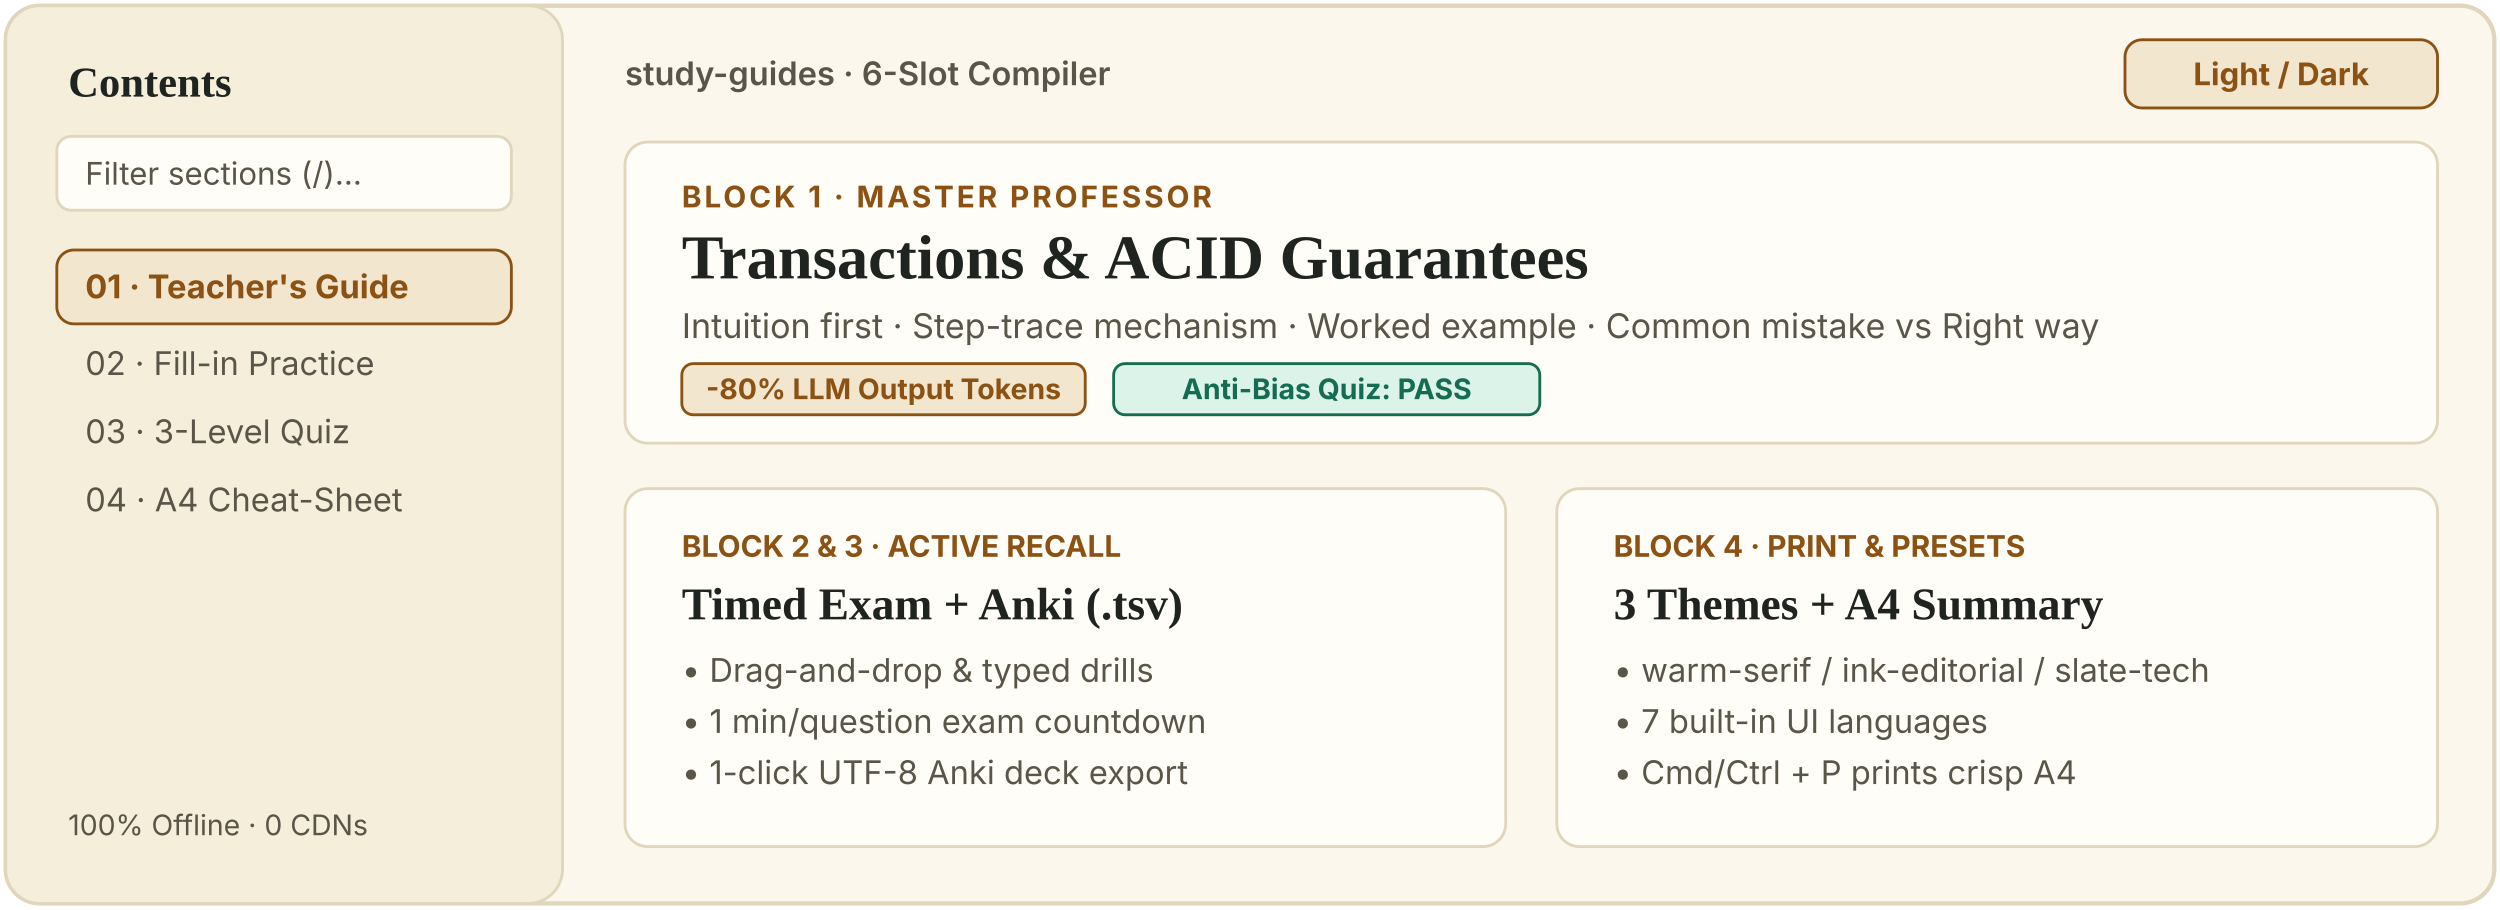
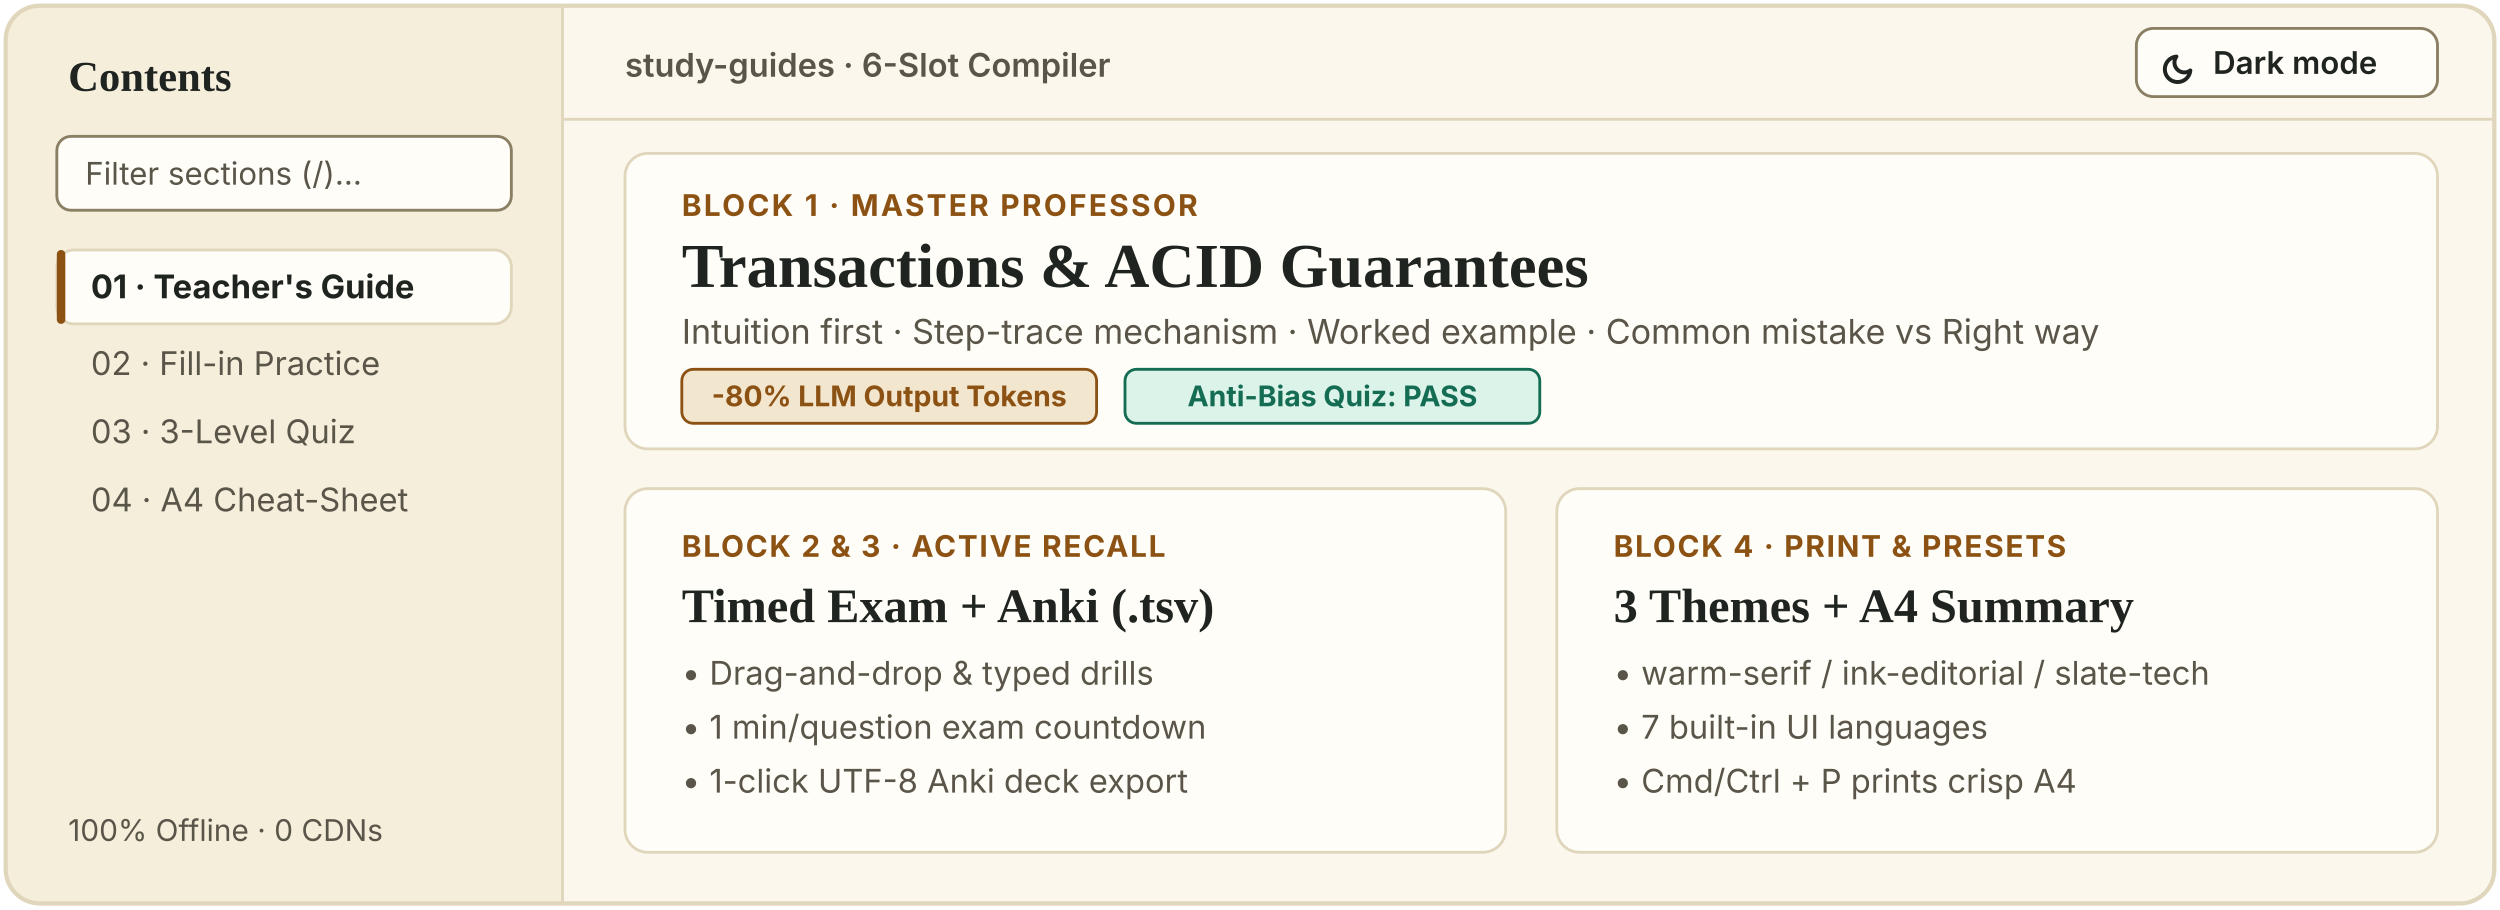
<svg xmlns="http://www.w3.org/2000/svg" viewBox="0 0 880 320" width="100%" role="img" aria-label="Study Guides interactive HTML preview: Light and Dark mode, 4-block pedagogy, Timed Exam and Anki export">
+   <defs>
+     <clipPath id="winClip">
+       <rect x="2" y="2" width="876" height="316" rx="12" />
+     </clipPath>
+   </defs>
  <style>
-     .bg-frame { fill: #fbf7ec; stroke: #dfd6bc; stroke-width: 1.5; animation: themeBg 8s ease-in-out infinite; }
-     .sidebar { fill: #f4eedb; stroke: #dfd6bc; stroke-width: 1; animation: themeSide 8s ease-in-out infinite; }
-     .card { fill: #fffdf7; stroke: #dfd6bc; stroke-width: 1; animation: themeCard 8s ease-in-out infinite; }
-     .ink { fill: #1f2421; font-family: -apple-system, BlinkMacSystemFont, "Segoe UI", sans-serif; animation: themeInk 8s ease-in-out infinite; }
+     .sans { font-family: -apple-system, BlinkMacSystemFont, "Segoe UI", system-ui, sans-serif; }
    .serif { font-family: "Times New Roman", Georgia, serif; }
-     .muted { fill: #5a5549; font-family: -apple-system, BlinkMacSystemFont, "Segoe UI", sans-serif; animation: themeMuted 8s ease-in-out infinite; }
-     .accent { fill: #8c5214; font-family: -apple-system, BlinkMacSystemFont, "Segoe UI", sans-serif; animation: themeAccent 8s ease-in-out infinite; }
-     .pill-bg { fill: #f3e6cf; stroke: #8c5214; stroke-width: 1; animation: themePill 8s ease-in-out infinite; }
-     .ok-bg { fill: #dcf3ea; stroke: #146c53; stroke-width: 1; }
-     .ok-ink { fill: #146c53; font-family: -apple-system, BlinkMacSystemFont, "Segoe UI", sans-serif; }
-     @keyframes themeBg { 0%, 42%, 100% { fill: #fbf7ec; stroke: #dfd6bc; } 50%, 92% { fill: #141310; stroke: #3a342a; } }
-     @keyframes themeSide { 0%, 42%, 100% { fill: #f4eedb; stroke: #dfd6bc; } 50%, 92% { fill: #26231d; stroke: #3a342a; } }
-     @keyframes themeCard { 0%, 42%, 100% { fill: #fffdf7; stroke: #dfd6bc; } 50%, 92% { fill: #1d1b17; stroke: #3a342a; } }
-     @keyframes themeInk { 0%, 42%, 100% { fill: #1f2421; } 50%, 92% { fill: #ede8dc; } }
-     @keyframes themeMuted { 0%, 42%, 100% { fill: #5a5549; } 50%, 92% { fill: #aba392; } }
-     @keyframes themeAccent { 0%, 42%, 100% { fill: #8c5214; } 50%, 92% { fill: #e5a94c; } }
-     @keyframes themePill { 0%, 42%, 100% { fill: #f3e6cf; stroke: #8c5214; } 50%, 92% { fill: #2e2414; stroke: #e5a94c; } }
+     .scene-dark { opacity: 0; animation: crossfadeDark 8s ease-in-out infinite; }
+     @keyframes crossfadeDark {
+       0%, 40%, 100% { opacity: 0; }
+       50%, 90% { opacity: 1; }
+     }
+     @media (prefers-reduced-motion: reduce) {
+       .scene-dark { animation: none; opacity: 0; }
+     }
  </style>
-   <rect class="bg-frame" x="2" y="2" width="876" height="316" rx="12" />
-   <rect class="sidebar" x="2" y="2" width="196" height="316" rx="12" />
-   <text class="ink serif" x="24" y="34" font-size="15" font-weight="700">Contents</text>
-   <rect class="card" x="20" y="48" width="160" height="26" rx="5" />
-   <text class="muted" x="30" y="65" font-size="11">Filter sections (/)...</text>
-   <rect class="pill-bg" x="20" y="88" width="160" height="26" rx="6" />
-   <text class="accent" x="30" y="105" font-size="11.5" font-weight="700">01 · Teacher's Guide</text>
-   <text class="muted" x="30" y="132" font-size="11.5">02 · Fill-in Practice</text>
-   <text class="muted" x="30" y="156" font-size="11.5">03 · 3-Level Quiz</text>
-   <text class="muted" x="30" y="180" font-size="11.5">04 · A4 Cheat-Sheet</text>
-   <text class="muted" x="24" y="294" font-size="10">100% Offline · 0 CDNs</text>
-   <text class="muted" x="220" y="30" font-size="11.5" font-weight="600">study-guides · 6-Slot Compiler</text>
-   <rect class="pill-bg" x="748" y="14" width="110" height="24" rx="6" />
-   <text class="accent" x="803" y="30" font-size="11" font-weight="700" text-anchor="middle">Light / Dark</text>
-   <rect class="card" x="220" y="50" width="638" height="106" rx="8" />
-   <text class="accent" x="240" y="73" font-size="10.5" font-weight="700" letter-spacing="1">BLOCK 1 · MASTER PROFESSOR</text>
-   <text class="ink serif" x="240" y="98" font-size="22" font-weight="700">Transactions &amp; ACID Guarantees</text>
-   <text class="muted" x="240" y="119" font-size="12">Intuition first · Step-trace mechanism · Worked example · Common mistake vs Right way</text>
-   <rect class="pill-bg" x="240" y="128" width="142" height="18" rx="4" />
-   <text class="accent" x="311" y="140.5" font-size="10" font-weight="700" text-anchor="middle">-80% LLM Output Tokens</text>
-   <rect class="ok-bg" x="392" y="128" width="150" height="18" rx="4" />
-   <text class="ok-ink" x="467" y="140.5" font-size="10" font-weight="700" text-anchor="middle">Anti-Bias Quiz: PASS</text>
-   <rect class="card" x="220" y="172" width="310" height="126" rx="8" />
-   <text class="accent" x="240" y="196" font-size="10.5" font-weight="700">BLOCK 2 &amp; 3 · ACTIVE RECALL</text>
-   <text class="ink serif" x="240" y="218" font-size="16" font-weight="700">Timed Exam + Anki (.tsv)</text>
-   <text class="muted" x="240" y="240" font-size="11.5">• Drag-and-drop &amp; typed drills</text>
-   <text class="muted" x="240" y="258" font-size="11.5">• 1 min/question exam countdown</text>
-   <text class="muted" x="240" y="276" font-size="11.5">• 1-click UTF-8 Anki deck export</text>
-   <rect class="card" x="548" y="172" width="310" height="126" rx="8" />
-   <text class="accent" x="568" y="196" font-size="10.5" font-weight="700">BLOCK 4 · PRINT &amp; PRESETS</text>
-   <text class="ink serif" x="568" y="218" font-size="16" font-weight="700">3 Themes + A4 Summary</text>
-   <text class="muted" x="568" y="240" font-size="11.5">• warm-serif / ink-editorial / slate-tech</text>
-   <text class="muted" x="568" y="258" font-size="11.5">• 7 built-in UI languages</text>
-   <text class="muted" x="568" y="276" font-size="11.5">• Cmd/Ctrl + P prints crisp A4</text>
+   <g class="scene-light" clip-path="url(#winClip)">
+     <rect x="2" y="2" width="876" height="316" fill="#fbf7ec" />
+     <rect x="2" y="2" width="196" height="316" fill="#f4eedb" />
+     <line x1="198" y1="2" x2="198" y2="318" stroke="#dfd6bc" stroke-width="1" />
+     <line x1="198" y1="42" x2="878" y2="42" stroke="#dfd6bc" stroke-width="1" />
+     <text class="serif" x="24" y="32" font-size="15" font-weight="700" fill="#1f2421">Contents</text>
+     <rect x="20" y="48" width="160" height="26" rx="5" fill="#fffdf7" stroke="#8a7e63" stroke-width="1" />
+     <text class="sans" x="30" y="65" font-size="11" fill="#5a5549">Filter sections (/)...</text>
+     <rect x="20" y="88" width="160" height="26" rx="6" fill="#fffdf7" stroke="#dfd6bc" stroke-width="1" />
+     <rect x="20" y="88" width="3" height="26" rx="1.5" fill="#8c5214" />
+     <text class="sans" x="32" y="105" font-size="11.5" font-weight="700" fill="#1f2421">01 · Teacher's Guide</text>
+     <text class="sans" x="32" y="132" font-size="11.5" fill="#5a5549">02 · Fill-in Practice</text>
+     <text class="sans" x="32" y="156" font-size="11.5" fill="#5a5549">03 · 3-Level Quiz</text>
+     <text class="sans" x="32" y="180" font-size="11.5" fill="#5a5549">04 · A4 Cheat-Sheet</text>
+     <text class="sans" x="24" y="296" font-size="10.5" fill="#5a5549">100% Offline · 0 CDNs</text>
+     <text class="sans" x="220" y="27" font-size="11.5" font-weight="600" fill="#5a5549">study-guides · 6-Slot Compiler</text>
+     <rect x="752" y="10" width="106" height="24" rx="6" fill="#fffdf7" stroke="#8a7e63" stroke-width="1" />
+     <path d="M771 24.8a4.5 4.5 0 1 1-4.9-4.9 3.5 3.5 0 0 0 4.9 4.9z" fill="none" stroke="#1f2421" stroke-width="1.4" stroke-linecap="round" stroke-linejoin="round" />
+     <text class="sans" x="779" y="26" font-size="11" font-weight="600" fill="#1f2421">Dark mode</text>
+     <rect x="220" y="54" width="638" height="104" rx="8" fill="#fffdf7" stroke="#dfd6bc" stroke-width="1" />
+     <text class="sans" x="240" y="76" font-size="10.5" font-weight="700" letter-spacing="0.8" fill="#8c5214">BLOCK 1 · MASTER PROFESSOR</text>
+     <text class="serif" x="240" y="101" font-size="22" font-weight="700" fill="#1f2421">Transactions &amp; ACID Guarantees</text>
+     <text class="sans" x="240" y="121" font-size="12" fill="#5a5549">Intuition first · Step-trace mechanism · Worked example · Common mistake vs Right way</text>
+     <rect x="240" y="130" width="146" height="19" rx="4" fill="#f3e6cf" stroke="#8c5214" stroke-width="1" />
+     <text class="sans" x="313" y="143" font-size="10" font-weight="700" text-anchor="middle" fill="#8c5214">-80% LLM Output Tokens</text>
+     <rect x="396" y="130" width="146" height="19" rx="4" fill="#dcf3ea" stroke="#146c53" stroke-width="1" />
+     <text class="sans" x="469" y="143" font-size="10" font-weight="700" text-anchor="middle" fill="#146c53">Anti-Bias Quiz: PASS</text>
+     <rect x="220" y="172" width="310" height="128" rx="8" fill="#fffdf7" stroke="#dfd6bc" stroke-width="1" />
+     <text class="sans" x="240" y="196" font-size="10.5" font-weight="700" letter-spacing="0.6" fill="#8c5214">BLOCK 2 &amp; 3 · ACTIVE RECALL</text>
+     <text class="serif" x="240" y="219" font-size="17" font-weight="700" fill="#1f2421">Timed Exam + Anki (.tsv)</text>
+     <text class="sans" x="240" y="241" font-size="11.5" fill="#5a5549">• Drag-and-drop &amp; typed drills</text>
+     <text class="sans" x="240" y="260" font-size="11.5" fill="#5a5549">• 1 min/question exam countdown</text>
+     <text class="sans" x="240" y="279" font-size="11.5" fill="#5a5549">• 1-click UTF-8 Anki deck export</text>
+     <rect x="548" y="172" width="310" height="128" rx="8" fill="#fffdf7" stroke="#dfd6bc" stroke-width="1" />
+     <text class="sans" x="568" y="196" font-size="10.5" font-weight="700" letter-spacing="0.6" fill="#8c5214">BLOCK 4 · PRINT &amp; PRESETS</text>
+     <text class="serif" x="568" y="219" font-size="17" font-weight="700" fill="#1f2421">3 Themes + A4 Summary</text>
+     <text class="sans" x="568" y="241" font-size="11.5" fill="#5a5549">• warm-serif / ink-editorial / slate-tech</text>
+     <text class="sans" x="568" y="260" font-size="11.5" fill="#5a5549">• 7 built-in UI languages</text>
+     <text class="sans" x="568" y="279" font-size="11.5" fill="#5a5549">• Cmd/Ctrl + P prints crisp A4</text>
+   </g>
+   <rect x="2" y="2" width="876" height="316" rx="12" fill="none" stroke="#dfd6bc" stroke-width="1.5" />
+   <g class="scene-dark">
+     <g clip-path="url(#winClip)">
+       <rect x="2" y="2" width="876" height="316" fill="#141310" />
+       <rect x="2" y="2" width="196" height="316" fill="#26231d" />
+       <line x1="198" y1="2" x2="198" y2="318" stroke="#3a342a" stroke-width="1" />
+       <line x1="198" y1="42" x2="878" y2="42" stroke="#3a342a" stroke-width="1" />
+       <text class="serif" x="24" y="32" font-size="15" font-weight="700" fill="#ede8dc">Contents</text>
+       <rect x="20" y="48" width="160" height="26" rx="5" fill="#1d1b17" stroke="#7e7360" stroke-width="1" />
+       <text class="sans" x="30" y="65" font-size="11" fill="#aba392">Filter sections (/)...</text>
+       <rect x="20" y="88" width="160" height="26" rx="6" fill="#1d1b17" stroke="#3a342a" stroke-width="1" />
+       <rect x="20" y="88" width="3" height="26" rx="1.5" fill="#e5a94c" />
+       <text class="sans" x="32" y="105" font-size="11.5" font-weight="700" fill="#ede8dc">01 · Teacher's Guide</text>
+       <text class="sans" x="32" y="132" font-size="11.5" fill="#aba392">02 · Fill-in Practice</text>
+       <text class="sans" x="32" y="156" font-size="11.5" fill="#aba392">03 · 3-Level Quiz</text>
+       <text class="sans" x="32" y="180" font-size="11.5" fill="#aba392">04 · A4 Cheat-Sheet</text>
+       <text class="sans" x="24" y="296" font-size="10.5" fill="#aba392">100% Offline · 0 CDNs</text>
+       <text class="sans" x="220" y="27" font-size="11.5" font-weight="600" fill="#aba392">study-guides · 6-Slot Compiler</text>
+       <rect x="752" y="10" width="106" height="24" rx="6" fill="#2e2414" stroke="#e5a94c" stroke-width="1" />
+       <circle cx="767" cy="22" r="2.6" fill="none" stroke="#ede8dc" stroke-width="1.4" />
+       <path d="M767 16.5v1.3M767 26.2v1.3M761.5 22h1.3M771.2 22h1.3M763.1 18.1l.9.9M770 25l.9.9M763.1 25.9l.9-.9M770 19l.9-.9" fill="none" stroke="#ede8dc" stroke-width="1.3" stroke-linecap="round" />
+       <text class="sans" x="778" y="26" font-size="11" font-weight="600" fill="#ede8dc">Light mode</text>
+       <rect x="220" y="54" width="638" height="104" rx="8" fill="#1d1b17" stroke="#3a342a" stroke-width="1" />
+       <text class="sans" x="240" y="76" font-size="10.5" font-weight="700" letter-spacing="0.8" fill="#e5a94c">BLOCK 1 · MASTER PROFESSOR</text>
+       <text class="serif" x="240" y="101" font-size="22" font-weight="700" fill="#ede8dc">Transactions &amp; ACID Guarantees</text>
+       <text class="sans" x="240" y="121" font-size="12" fill="#aba392">Intuition first · Step-trace mechanism · Worked example · Common mistake vs Right way</text>
+       <rect x="240" y="130" width="146" height="19" rx="4" fill="#2e2414" stroke="#e5a94c" stroke-width="1" />
+       <text class="sans" x="313" y="143" font-size="10" font-weight="700" text-anchor="middle" fill="#e5a94c">-80% LLM Output Tokens</text>
+       <rect x="396" y="130" width="146" height="19" rx="4" fill="#132c1f" stroke="#4ade80" stroke-width="1" />
+       <text class="sans" x="469" y="143" font-size="10" font-weight="700" text-anchor="middle" fill="#4ade80">Anti-Bias Quiz: PASS</text>
+       <rect x="220" y="172" width="310" height="128" rx="8" fill="#1d1b17" stroke="#3a342a" stroke-width="1" />
+       <text class="sans" x="240" y="196" font-size="10.5" font-weight="700" letter-spacing="0.6" fill="#e5a94c">BLOCK 2 &amp; 3 · ACTIVE RECALL</text>
+       <text class="serif" x="240" y="219" font-size="17" font-weight="700" fill="#ede8dc">Timed Exam + Anki (.tsv)</text>
+       <text class="sans" x="240" y="241" font-size="11.5" fill="#aba392">• Drag-and-drop &amp; typed drills</text>
+       <text class="sans" x="240" y="260" font-size="11.5" fill="#aba392">• 1 min/question exam countdown</text>
+       <text class="sans" x="240" y="279" font-size="11.5" fill="#aba392">• 1-click UTF-8 Anki deck export</text>
+       <rect x="548" y="172" width="310" height="128" rx="8" fill="#1d1b17" stroke="#3a342a" stroke-width="1" />
+       <text class="sans" x="568" y="196" font-size="10.5" font-weight="700" letter-spacing="0.6" fill="#e5a94c">BLOCK 4 · PRINT &amp; PRESETS</text>
+       <text class="serif" x="568" y="219" font-size="17" font-weight="700" fill="#ede8dc">3 Themes + A4 Summary</text>
+       <text class="sans" x="568" y="241" font-size="11.5" fill="#aba392">• warm-serif / ink-editorial / slate-tech</text>
+       <text class="sans" x="568" y="260" font-size="11.5" fill="#aba392">• 7 built-in UI languages</text>
+       <text class="sans" x="568" y="279" font-size="11.5" fill="#aba392">• Cmd/Ctrl + P prints crisp A4</text>
+     </g>
+     <rect x="2" y="2" width="876" height="316" rx="12" fill="none" stroke="#3a342a" stroke-width="1.5" />
+   </g>
</svg>
